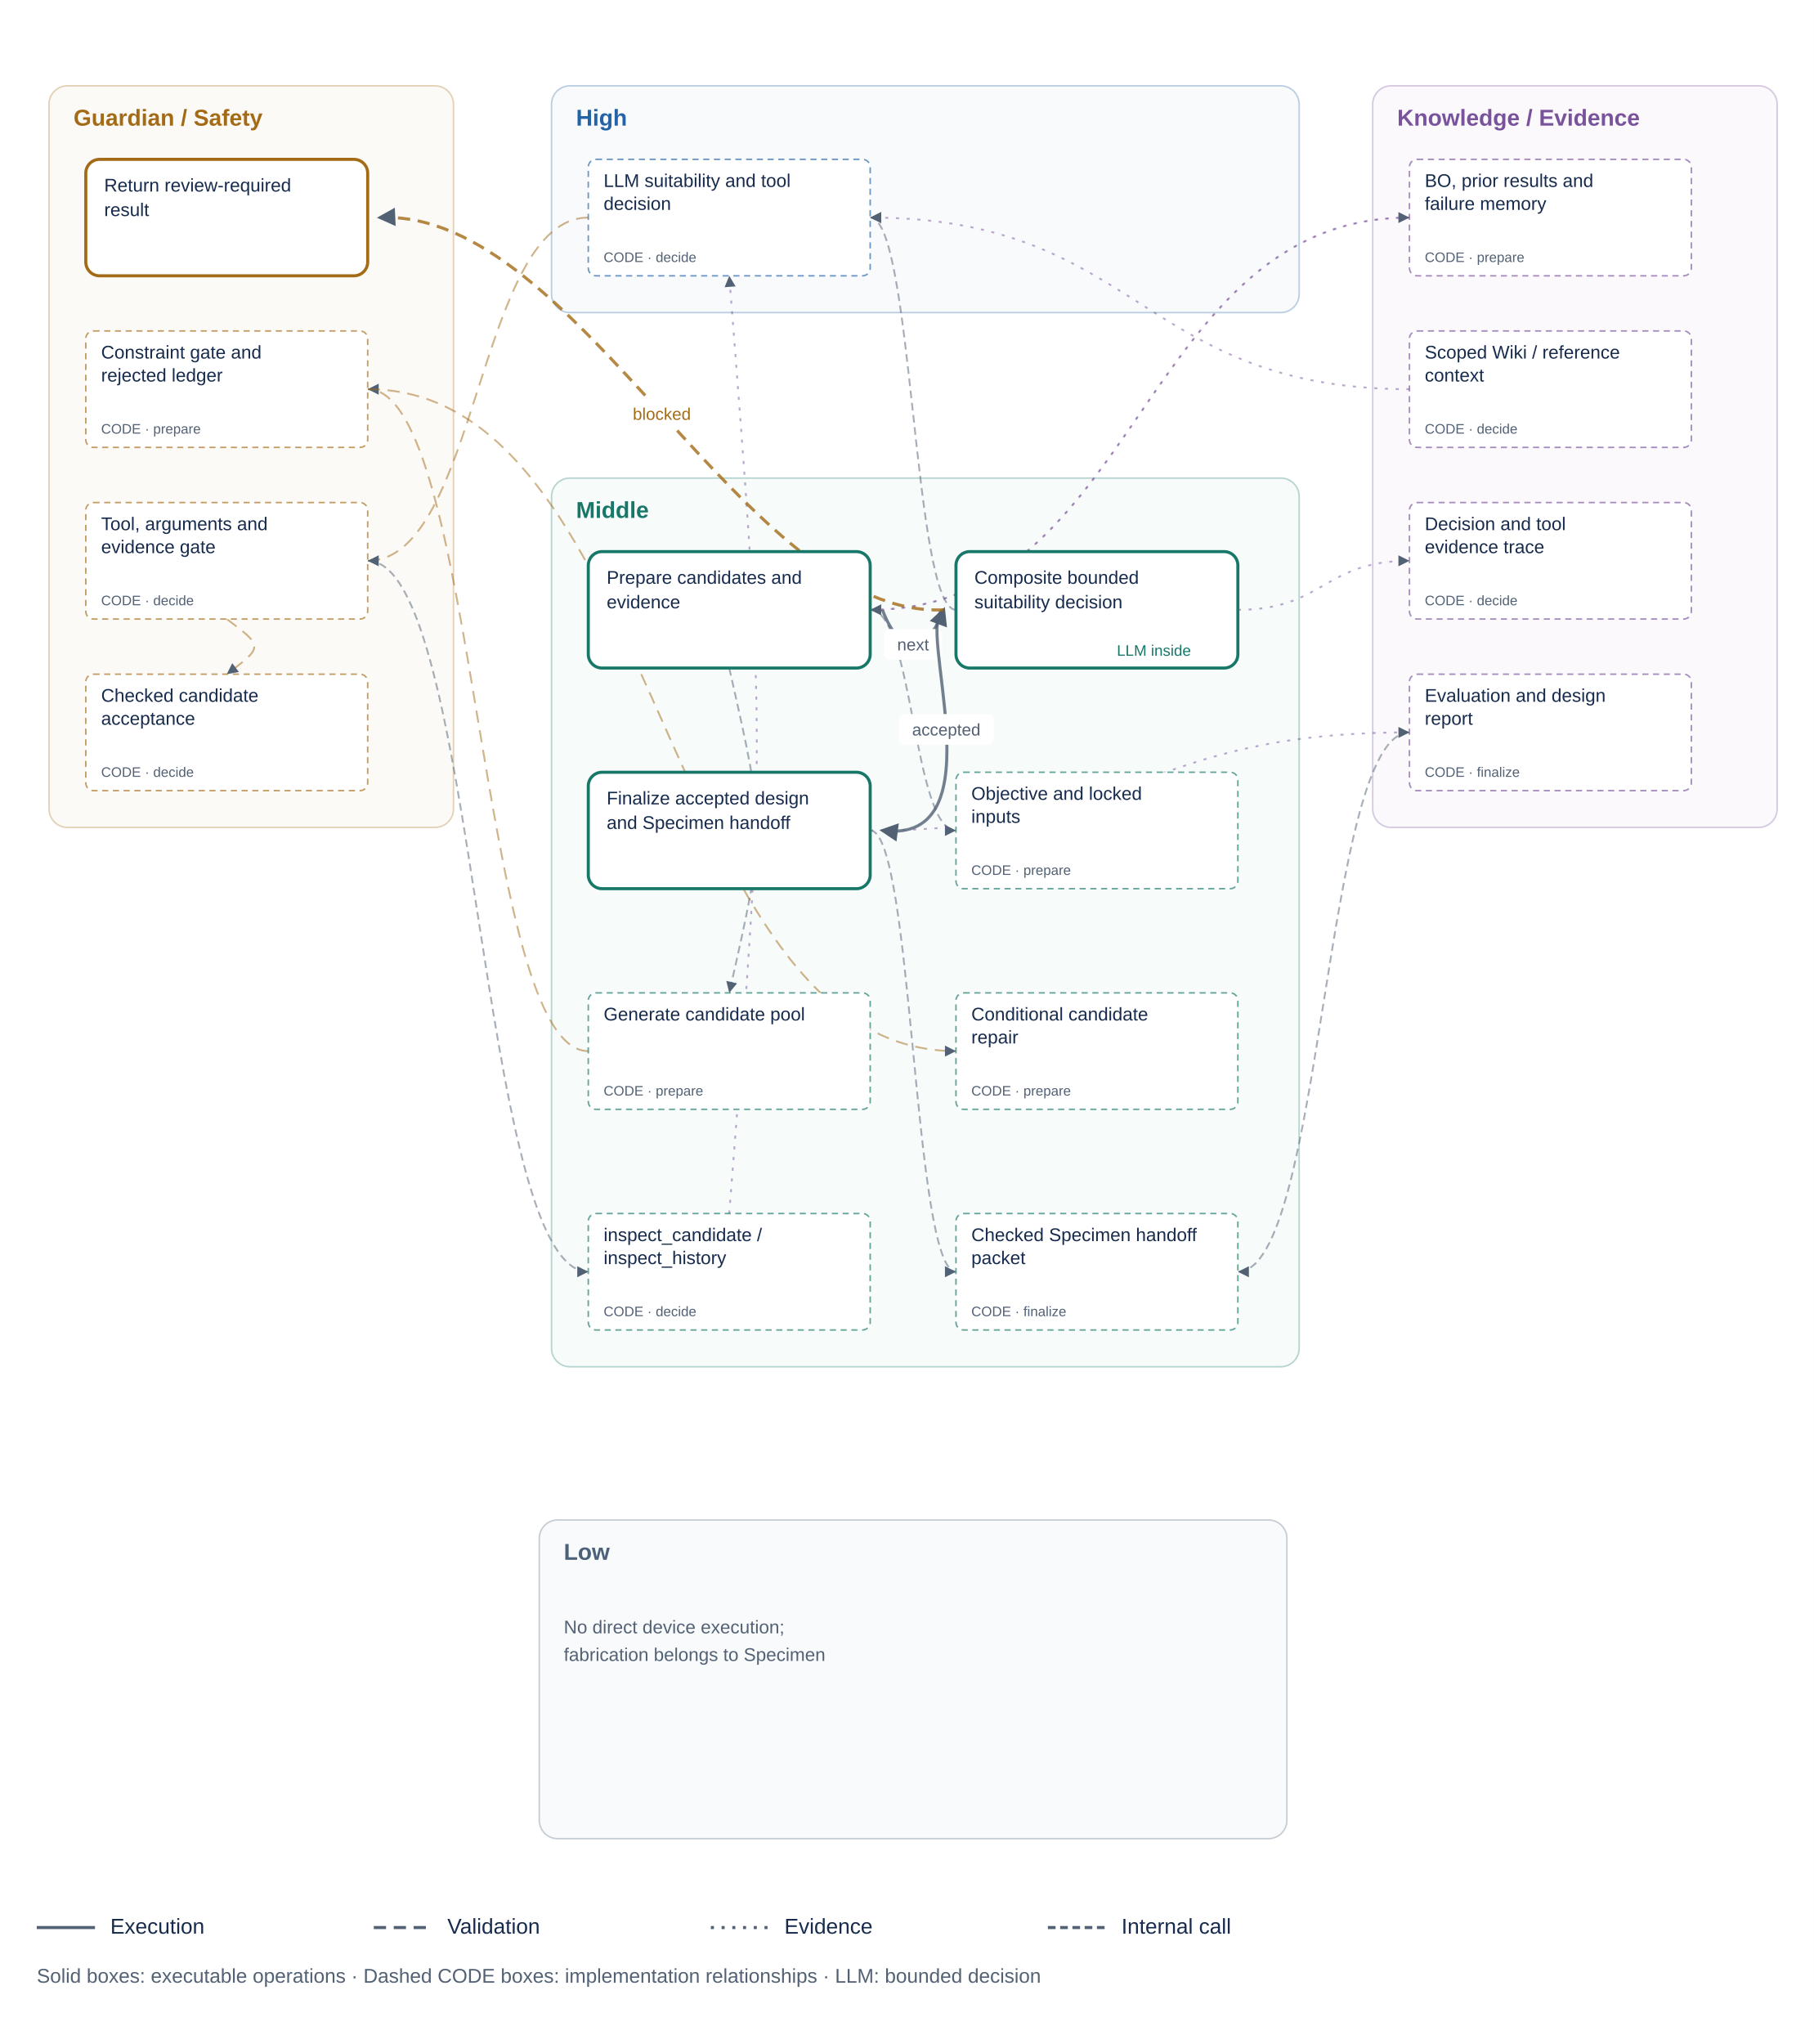
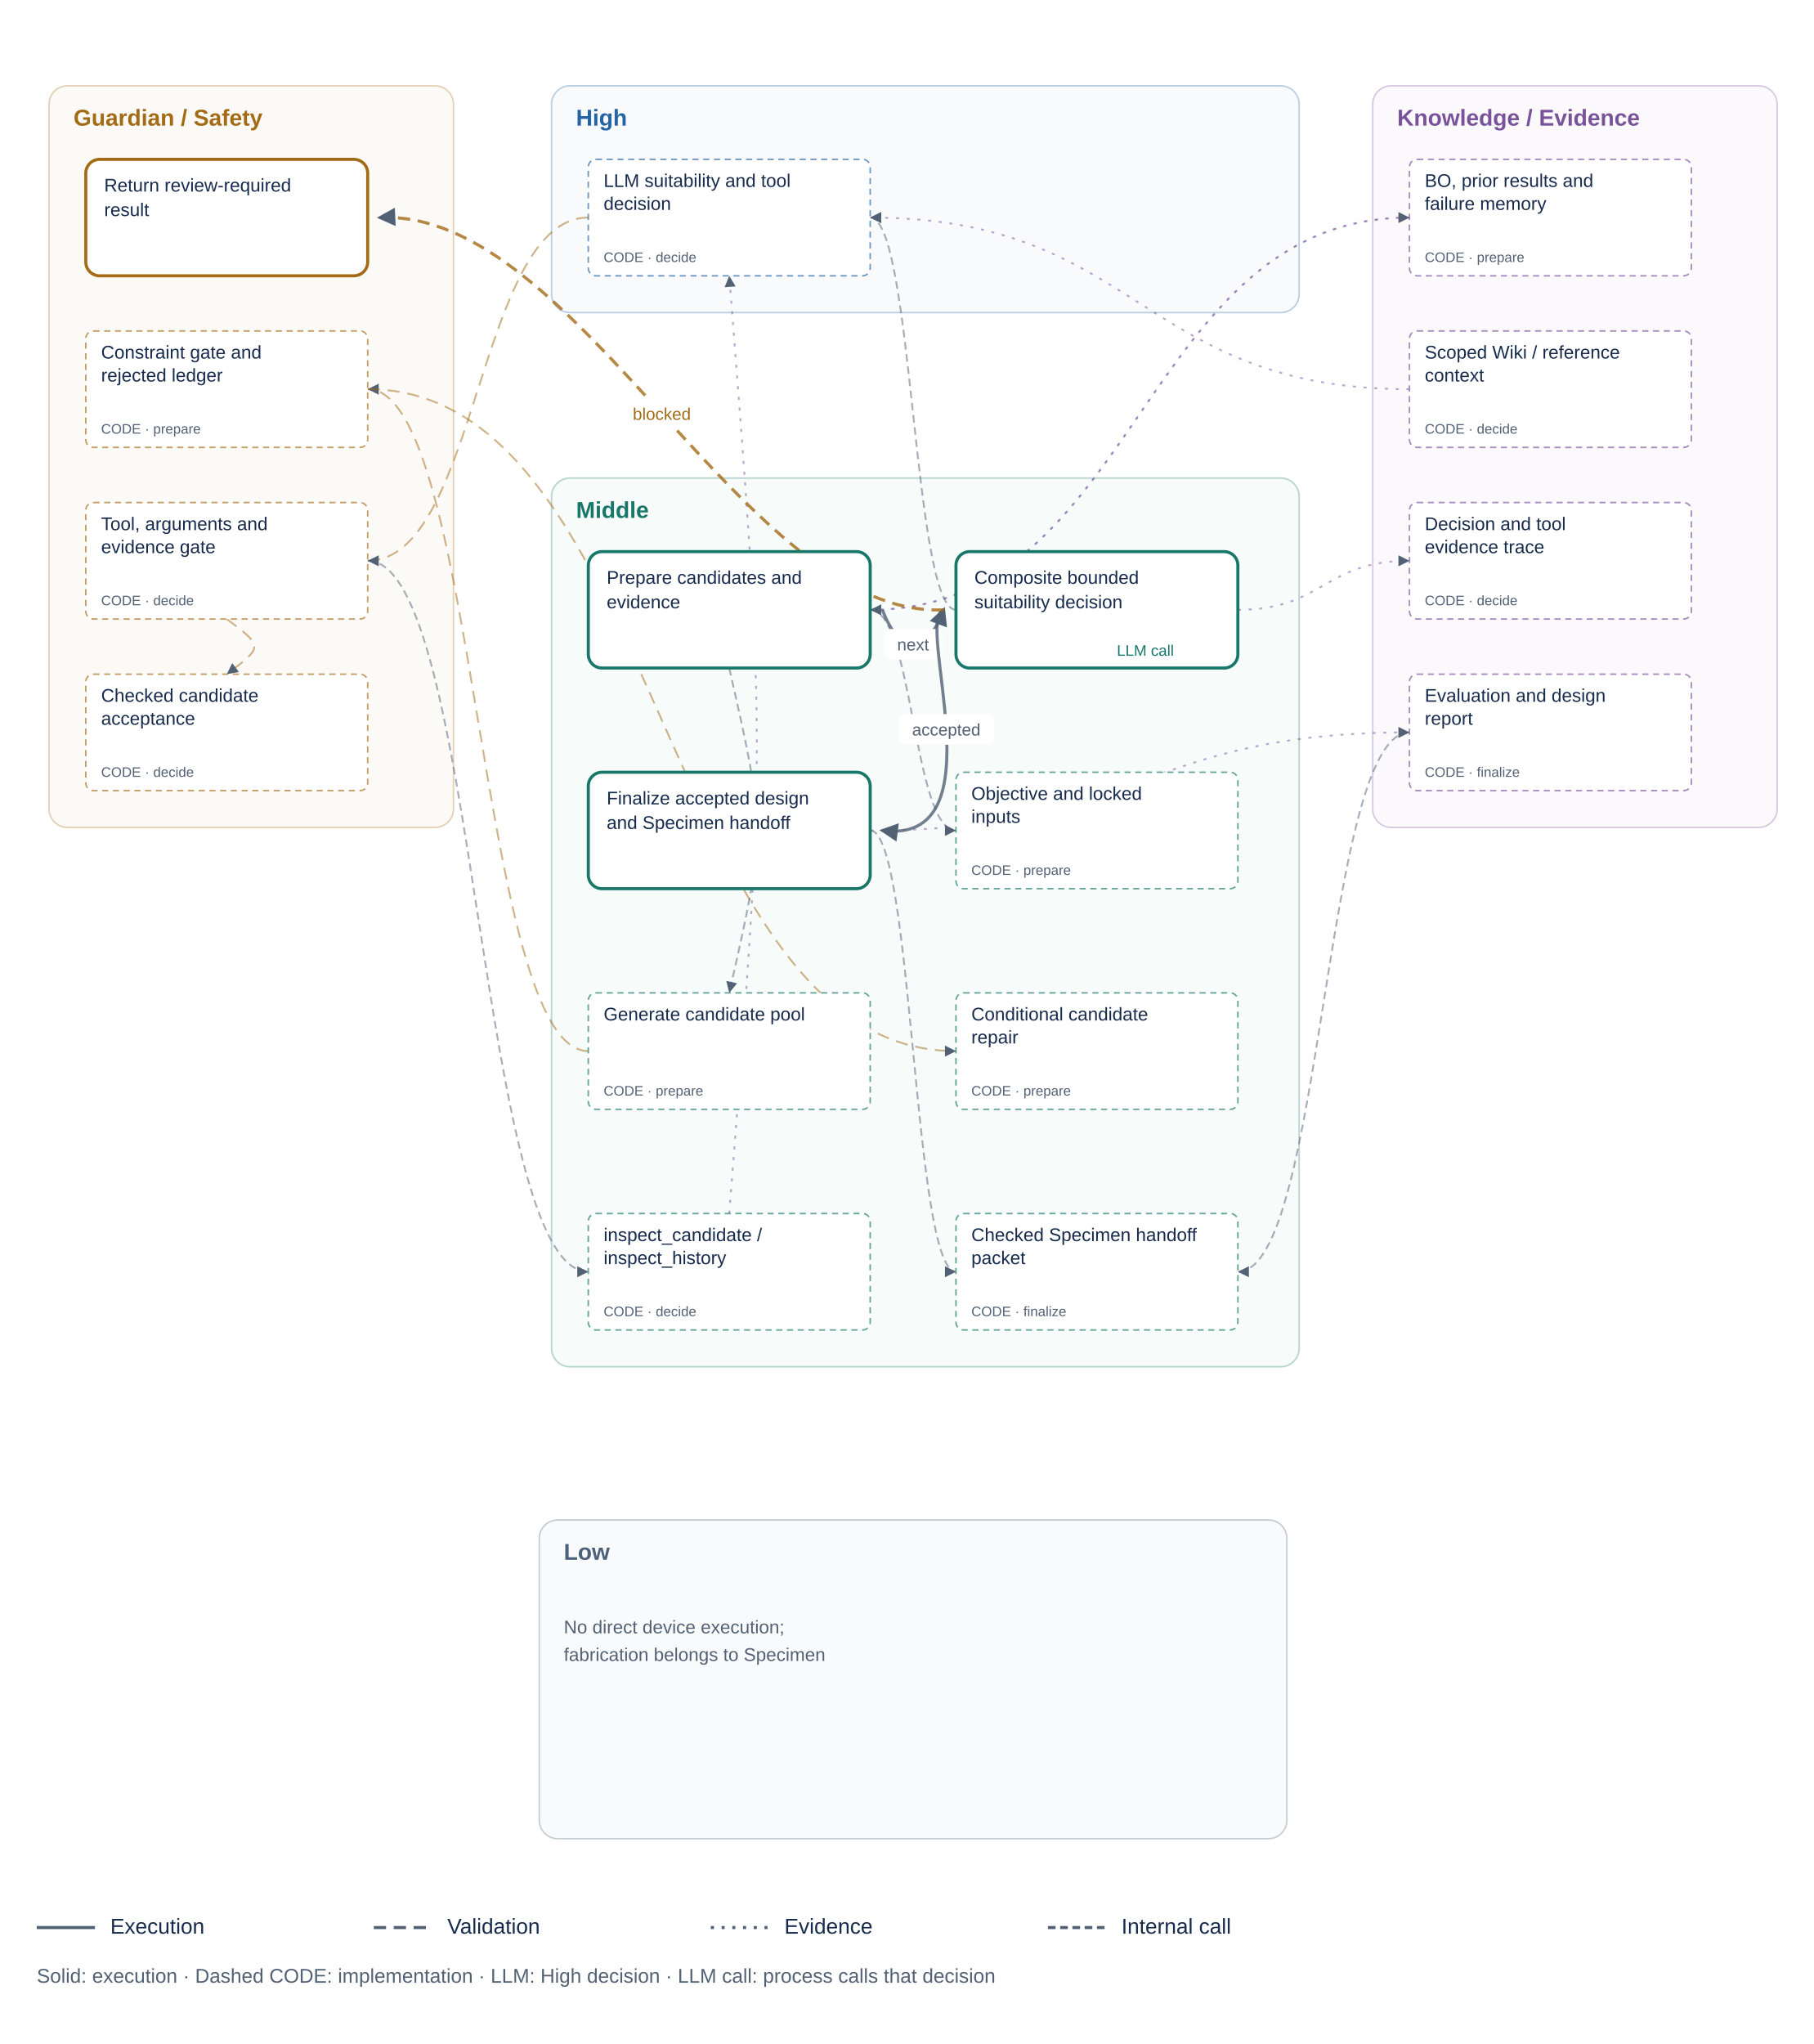
<svg xmlns="http://www.w3.org/2000/svg" data-theme="document" viewBox="0 0 1184 1334" role="img" aria-label="Design Agent Module five-area internal graph" style="font-family:Arial,sans-serif;background:#ffffff">
  <rect width="100%" height="100%" fill="#ffffff" />
  <defs>
    <marker id="control-arrow" markerWidth="6" markerHeight="6" refX="5" refY="3" orient="auto">
      <path d="M0,0 L6,3 L0,6z" fill="#526174" />
    </marker>
  </defs>
  <g class="runtime-control-area" data-control-area="high" pointer-events="none">
    <rect x="360" y="56" width="488" height="148" rx="12" fill="#2463a5" fill-opacity=".035" stroke="#2463a5" stroke-opacity=".3" />
    <text x="376" y="82" fill="#2463a5" font-size="15" font-weight="600">High</text>
  </g>
  <g class="runtime-control-area" data-control-area="middle" pointer-events="none">
    <rect x="360" y="312" width="488" height="580" rx="12" fill="#177768" fill-opacity=".035" stroke="#177768" stroke-opacity=".3" />
    <text x="376" y="338" fill="#177768" font-size="15" font-weight="600">Middle</text>
  </g>
  <g class="runtime-control-area" data-control-area="low" pointer-events="none">
    <rect x="352" y="992" width="488" height="208" rx="12" fill="#4c6079" fill-opacity=".035" stroke="#4c6079" stroke-opacity=".3" />
    <text x="368" y="1018" fill="#4c6079" font-size="15" font-weight="600">Low</text>
    <text x="368" y="1066" fill="#526174" font-size="12">No direct device execution;</text>
    <text x="368" y="1084" fill="#526174" font-size="12">fabrication belongs to Specimen</text>
  </g>
  <g class="runtime-control-area" data-control-area="guardian" pointer-events="none">
    <rect x="32" y="56" width="264" height="484" rx="12" fill="#a36b16" fill-opacity=".035" stroke="#a36b16" stroke-opacity=".3" />
    <text x="48" y="82" fill="#a36b16" font-size="15" font-weight="600">Guardian / Safety</text>
  </g>
  <g class="runtime-control-area" data-control-area="knowledge" pointer-events="none">
    <rect x="896" y="56" width="264" height="484" rx="12" fill="#79529c" fill-opacity=".035" stroke="#79529c" stroke-opacity=".3" />
    <text x="912" y="82" fill="#79529c" font-size="15" font-weight="600">Knowledge / Evidence</text>
  </g>
  <defs>
    <marker id="control-detail-arrow" markerWidth="7" markerHeight="7" refX="6" refY="3" orient="auto">
      <path d="M0,0 L6,3 L0,6z" fill="#526174" />
    </marker>
  </defs>
  <g data-implementation-edge="prepare" pointer-events="none">
    <path d="M568,398 C596,398 596,542 624,542" fill="none" stroke="#526174" stroke-opacity=".5" stroke-width="1.2" stroke-dasharray="5 3" marker-end="url(#control-detail-arrow)" />
  </g>
  <g data-implementation-edge="prepare" pointer-events="none">
    <path d="M568,398 C744,398 744,142 920,142" fill="none" stroke="#79529c" stroke-opacity=".5" stroke-width="1.2" stroke-dasharray="2 5" marker-end="url(#control-detail-arrow)" />
  </g>
  <g data-implementation-edge="prepare" pointer-events="none">
    <path d="M476,436 C500,542 500,542 476,648" fill="none" stroke="#526174" stroke-opacity=".5" stroke-width="1.2" stroke-dasharray="5 3" marker-end="url(#control-detail-arrow)" />
  </g>
  <g data-implementation-edge="prepare" pointer-events="none">
    <path d="M384,686 C312,686 312,254 240,254" fill="none" stroke="#a36b16" stroke-opacity=".5" stroke-width="1.2" stroke-dasharray="8 5" marker-end="url(#control-detail-arrow)" />
  </g>
  <g data-implementation-edge="prepare" pointer-events="none">
    <path d="M240,254 C432,254 432,686 624,686" fill="none" stroke="#a36b16" stroke-opacity=".5" stroke-width="1.2" stroke-dasharray="8 5" marker-end="url(#control-detail-arrow)" />
  </g>
  <g data-implementation-edge="prepare" pointer-events="none">
    <path d="M920,142 C744,142 744,398 568,398" fill="none" stroke="#79529c" stroke-opacity=".5" stroke-width="1.2" stroke-dasharray="2 5" marker-end="url(#control-detail-arrow)" />
  </g>
  <g data-implementation-edge="decide" pointer-events="none">
    <path d="M920,254 C744,254 744,142 568,142" fill="none" stroke="#79529c" stroke-opacity=".5" stroke-width="1.2" stroke-dasharray="2 5" marker-end="url(#control-detail-arrow)" />
  </g>
  <g data-implementation-edge="decide" pointer-events="none">
    <path d="M624,398 C596,398 596,142 568,142" fill="none" stroke="#526174" stroke-opacity=".5" stroke-width="1.2" stroke-dasharray="5 3" marker-end="url(#control-detail-arrow)" />
  </g>
  <g data-implementation-edge="decide" pointer-events="none">
    <path d="M384,142 C312,142 312,366 240,366" fill="none" stroke="#a36b16" stroke-opacity=".5" stroke-width="1.2" stroke-dasharray="8 5" marker-end="url(#control-detail-arrow)" />
  </g>
  <g data-implementation-edge="decide" pointer-events="none">
    <path d="M240,366 C312,366 312,830 384,830" fill="none" stroke="#526174" stroke-opacity=".5" stroke-width="1.2" stroke-dasharray="5 3" marker-end="url(#control-detail-arrow)" />
  </g>
  <g data-implementation-edge="decide" pointer-events="none">
    <path d="M476,792 C500,486 500,486 476,180" fill="none" stroke="#79529c" stroke-opacity=".5" stroke-width="1.2" stroke-dasharray="2 5" marker-end="url(#control-detail-arrow)" />
  </g>
  <g data-implementation-edge="decide" pointer-events="none">
    <path d="M148,404 C172,422 172,422 148,440" fill="none" stroke="#a36b16" stroke-opacity=".5" stroke-width="1.2" stroke-dasharray="8 5" marker-end="url(#control-detail-arrow)" />
  </g>
  <g data-implementation-edge="decide" pointer-events="none">
    <path d="M808,398 C864,398 864,366 920,366" fill="none" stroke="#79529c" stroke-opacity=".5" stroke-width="1.2" stroke-dasharray="2 5" marker-end="url(#control-detail-arrow)" />
  </g>
  <g data-implementation-edge="finalize" pointer-events="none">
    <path d="M568,542 C744,542 744,478 920,478" fill="none" stroke="#79529c" stroke-opacity=".5" stroke-width="1.2" stroke-dasharray="2 5" marker-end="url(#control-detail-arrow)" />
  </g>
  <g data-implementation-edge="finalize" pointer-events="none">
    <path d="M920,478 C864,478 864,830 808,830" fill="none" stroke="#526174" stroke-opacity=".5" stroke-width="1.2" stroke-dasharray="5 3" marker-end="url(#control-detail-arrow)" />
  </g>
  <g data-implementation-edge="finalize" pointer-events="none">
    <path d="M568,542 C596,542 596,830 624,830" fill="none" stroke="#526174" stroke-opacity=".5" stroke-width="1.2" stroke-dasharray="5 3" marker-end="url(#control-detail-arrow)" />
  </g>
  <g data-implementation-node="prepare::contract" data-implementation-owner="prepare" pointer-events="auto" role="img" aria-label="Objective and locked inputs; code-owned; DesignAgent._objective_contract">
    <rect x="624" y="504" width="184" height="76" rx="5" fill="#ffffff" stroke="#177768" stroke-opacity=".65" stroke-dasharray="4 3" />
    <text x="634" y="522" fill="#172b4d" font-size="12">Objective and locked</text>
    <text x="634" y="537" fill="#172b4d" font-size="12">inputs</text>
    <text x="634" y="571" fill="#526174" font-size="9">CODE · prepare</text>
  </g>
  <g data-implementation-node="prepare::history" data-implementation-owner="prepare" pointer-events="auto" role="img" aria-label="BO, prior results and failure memory; code-owned; DesignAgent._prepare_design_payload">
    <rect x="920" y="104" width="184" height="76" rx="5" fill="#ffffff" stroke="#79529c" stroke-opacity=".65" stroke-dasharray="4 3" />
    <text x="930" y="122" fill="#172b4d" font-size="12">BO, prior results and</text>
    <text x="930" y="137" fill="#172b4d" font-size="12">failure memory</text>
    <text x="930" y="171" fill="#526174" font-size="9">CODE · prepare</text>
  </g>
  <g data-implementation-node="prepare::generate" data-implementation-owner="prepare" pointer-events="auto" role="img" aria-label="Generate candidate pool; code-owned; DesignAgent._candidate_pool">
    <rect x="384" y="648" width="184" height="76" rx="5" fill="#ffffff" stroke="#177768" stroke-opacity=".65" stroke-dasharray="4 3" />
    <text x="394" y="666" fill="#172b4d" font-size="12">Generate candidate pool</text>
    <text x="394" y="715" fill="#526174" font-size="9">CODE · prepare</text>
  </g>
  <g data-implementation-node="prepare::constraints" data-implementation-owner="prepare" pointer-events="auto" role="img" aria-label="Constraint gate and rejected ledger; code-owned; DesignAgent._filter_candidates">
    <rect x="56" y="216" width="184" height="76" rx="5" fill="#ffffff" stroke="#a36b16" stroke-opacity=".65" stroke-dasharray="4 3" />
    <text x="66" y="234" fill="#172b4d" font-size="12">Constraint gate and</text>
    <text x="66" y="249" fill="#172b4d" font-size="12">rejected ledger</text>
    <text x="66" y="283" fill="#526174" font-size="9">CODE · prepare</text>
  </g>
  <g data-implementation-node="prepare::repair" data-implementation-owner="prepare" pointer-events="auto" role="img" aria-label="Conditional candidate repair; code-owned; DesignAgent._safe_seed_candidate">
    <rect x="624" y="648" width="184" height="76" rx="5" fill="#ffffff" stroke="#177768" stroke-opacity=".65" stroke-dasharray="4 3" />
    <text x="634" y="666" fill="#172b4d" font-size="12">Conditional candidate</text>
    <text x="634" y="681" fill="#172b4d" font-size="12">repair</text>
    <text x="634" y="715" fill="#526174" font-size="9">CODE · prepare</text>
  </g>
  <g data-implementation-node="decide::reason" data-implementation-owner="decide" pointer-events="auto" role="img" aria-label="LLM suitability and tool decision; code-owned; decide_design">
    <rect x="384" y="104" width="184" height="76" rx="5" fill="#ffffff" stroke="#2463a5" stroke-opacity=".65" stroke-dasharray="4 3" />
    <text x="394" y="122" fill="#172b4d" font-size="12">LLM suitability and tool</text>
    <text x="394" y="137" fill="#172b4d" font-size="12">decision</text>
    <text x="394" y="171" fill="#526174" font-size="9">CODE · decide</text>
  </g>
  <g data-implementation-node="decide::references" data-implementation-owner="decide" pointer-events="auto" role="img" aria-label="Scoped Wiki / reference context; code-owned; build_reference_context">
    <rect x="920" y="216" width="184" height="76" rx="5" fill="#ffffff" stroke="#79529c" stroke-opacity=".65" stroke-dasharray="4 3" />
    <text x="930" y="234" fill="#172b4d" font-size="12">Scoped Wiki / reference</text>
    <text x="930" y="249" fill="#172b4d" font-size="12">context</text>
    <text x="930" y="283" fill="#526174" font-size="9">CODE · decide</text>
  </g>
  <g data-implementation-node="decide::choice_gate" data-implementation-owner="decide" pointer-events="auto" role="img" aria-label="Tool, arguments and evidence gate; code-owned; decide_design">
    <rect x="56" y="328" width="184" height="76" rx="5" fill="#ffffff" stroke="#a36b16" stroke-opacity=".65" stroke-dasharray="4 3" />
    <text x="66" y="346" fill="#172b4d" font-size="12">Tool, arguments and</text>
    <text x="66" y="361" fill="#172b4d" font-size="12">evidence gate</text>
    <text x="66" y="395" fill="#526174" font-size="9">CODE · decide</text>
  </g>
  <g data-implementation-node="decide::inspect" data-implementation-owner="decide" pointer-events="auto" role="img" aria-label="inspect_candidate / inspect_history; code-owned; decide_design">
    <rect x="384" y="792" width="184" height="76" rx="5" fill="#ffffff" stroke="#177768" stroke-opacity=".65" stroke-dasharray="4 3" />
    <text x="394" y="810" fill="#172b4d" font-size="12">inspect_candidate /</text>
    <text x="394" y="825" fill="#172b4d" font-size="12">inspect_history</text>
    <text x="394" y="859" fill="#526174" font-size="9">CODE · decide</text>
  </g>
  <g data-implementation-node="decide::accept" data-implementation-owner="decide" pointer-events="auto" role="img" aria-label="Checked candidate acceptance; code-owned; candidate_evaluation">
    <rect x="56" y="440" width="184" height="76" rx="5" fill="#ffffff" stroke="#a36b16" stroke-opacity=".65" stroke-dasharray="4 3" />
    <text x="66" y="458" fill="#172b4d" font-size="12">Checked candidate</text>
    <text x="66" y="473" fill="#172b4d" font-size="12">acceptance</text>
    <text x="66" y="507" fill="#526174" font-size="9">CODE · decide</text>
  </g>
  <g data-implementation-node="decide::trace" data-implementation-owner="decide" pointer-events="auto" role="img" aria-label="Decision and tool evidence trace; code-owned; decide_design">
    <rect x="920" y="328" width="184" height="76" rx="5" fill="#ffffff" stroke="#79529c" stroke-opacity=".65" stroke-dasharray="4 3" />
    <text x="930" y="346" fill="#172b4d" font-size="12">Decision and tool</text>
    <text x="930" y="361" fill="#172b4d" font-size="12">evidence trace</text>
    <text x="930" y="395" fill="#526174" font-size="9">CODE · decide</text>
  </g>
  <g data-implementation-node="finalize::report" data-implementation-owner="finalize" pointer-events="auto" role="img" aria-label="Evaluation and design report; code-owned; DesignAgent._design_report">
    <rect x="920" y="440" width="184" height="76" rx="5" fill="#ffffff" stroke="#79529c" stroke-opacity=".65" stroke-dasharray="4 3" />
    <text x="930" y="458" fill="#172b4d" font-size="12">Evaluation and design</text>
    <text x="930" y="473" fill="#172b4d" font-size="12">report</text>
    <text x="930" y="507" fill="#526174" font-size="9">CODE · finalize</text>
  </g>
  <g data-implementation-node="finalize::handoff" data-implementation-owner="finalize" pointer-events="auto" role="img" aria-label="Checked Specimen handoff packet; code-owned; DesignAgent._design_handoff_packet">
    <rect x="624" y="792" width="184" height="76" rx="5" fill="#ffffff" stroke="#177768" stroke-opacity=".65" stroke-dasharray="4 3" />
    <text x="634" y="810" fill="#172b4d" font-size="12">Checked Specimen handoff</text>
    <text x="634" y="825" fill="#172b4d" font-size="12">packet</text>
    <text x="634" y="859" fill="#526174" font-size="9">CODE · finalize</text>
  </g>
  <g data-source="prepare" data-target="decide" data-outcome="next" data-kind="execution">
    <path d="M 576 398 C 587.2 428, 604.8 428, 616 398" fill="none" stroke="#526174" stroke-opacity=".8" stroke-width="2" stroke-dasharray="" marker-end="url(#control-arrow)" />
    <rect x="577" y="410.5" width="38" height="20" rx="4" fill="#ffffff" />
    <text x="596" y="424.5" text-anchor="middle" fill="#526174" font-size="11">next</text>
  </g>
  <g data-source="decide" data-target="finalize" data-outcome="accepted" data-kind="execution">
    <path d="M 616 398 C 596.314 404.156, 653.497 551.903, 576 542" fill="none" stroke="#526174" stroke-opacity=".8" stroke-width="2" stroke-dasharray="" marker-end="url(#control-arrow)" />
    <rect x="586.679" y="466.022" width="62" height="20" rx="4" fill="#ffffff" />
    <text x="617.679" y="480.022" text-anchor="middle" fill="#526174" font-size="11">accepted</text>
  </g>
  <g data-source="decide" data-target="owner_review" data-outcome="blocked" data-kind="validation">
    <path d="M 616 398 C 486.483 403.746, 377.517 136.254, 248 142" fill="none" stroke="#a36b16" stroke-opacity=".8" stroke-width="2" stroke-dasharray="8 5" marker-end="url(#control-arrow)" />
    <rect x="404" y="260" width="56" height="20" rx="4" fill="#ffffff" />
    <text x="432" y="274" text-anchor="middle" fill="#a36b16" font-size="11">blocked</text>
  </g>
  <g>
    <rect x="384" y="360" width="184" height="76" rx="9" fill="#ffffff" stroke="#177768" stroke-width="2" />
    <text x="396" y="381" fill="#172b4d" font-size="12">Prepare candidates and</text>
    <text x="396" y="397" fill="#172b4d" font-size="12">evidence</text>
  </g>
  <g>
    <rect x="624" y="360" width="184" height="76" rx="9" fill="#ffffff" stroke="#177768" stroke-width="2" />
    <text x="636" y="381" fill="#172b4d" font-size="12">Composite bounded</text>
    <text x="636" y="397" fill="#172b4d" font-size="12">suitability decision</text>
-     <text x="729" y="428" fill="#177768" font-size="10">LLM inside</text>
+     <text x="729" y="428" fill="#177768" font-size="10">LLM call</text>
  </g>
  <g>
    <rect x="384" y="504" width="184" height="76" rx="9" fill="#ffffff" stroke="#177768" stroke-width="2" />
    <text x="396" y="525" fill="#172b4d" font-size="12">Finalize accepted design</text>
    <text x="396" y="541" fill="#172b4d" font-size="12">and Specimen handoff</text>
  </g>
  <g>
    <rect x="56" y="104" width="184" height="76" rx="9" fill="#ffffff" stroke="#a36b16" stroke-width="2" />
    <text x="68" y="125" fill="#172b4d" font-size="12">Return review-required</text>
    <text x="68" y="141" fill="#172b4d" font-size="12">result</text>
  </g>
  <line x1="24" x2="62" y1="1258" y2="1258" stroke="#526174" stroke-width="2" stroke-dasharray="" />
  <text x="72" y="1262" fill="#172b4d" font-size="14">Execution</text>
  <line x1="244" x2="282" y1="1258" y2="1258" stroke="#526174" stroke-width="2" stroke-dasharray="8 5" />
  <text x="292" y="1262" fill="#172b4d" font-size="14">Validation</text>
  <line x1="464" x2="502" y1="1258" y2="1258" stroke="#526174" stroke-width="2" stroke-dasharray="2 5" />
  <text x="512" y="1262" fill="#172b4d" font-size="14">Evidence</text>
  <line x1="684" x2="722" y1="1258" y2="1258" stroke="#526174" stroke-width="2" stroke-dasharray="5 3" />
  <text x="732" y="1262" fill="#172b4d" font-size="14">Internal call</text>
-   <text x="24" y="1294" fill="#526174" font-size="13">Solid boxes: executable operations · Dashed CODE boxes: implementation relationships · LLM: bounded decision</text>
+   <text x="24" y="1294" fill="#526174" font-size="13">Solid: execution · Dashed CODE: implementation · LLM: High decision · LLM call: process calls that decision</text>
</svg>
